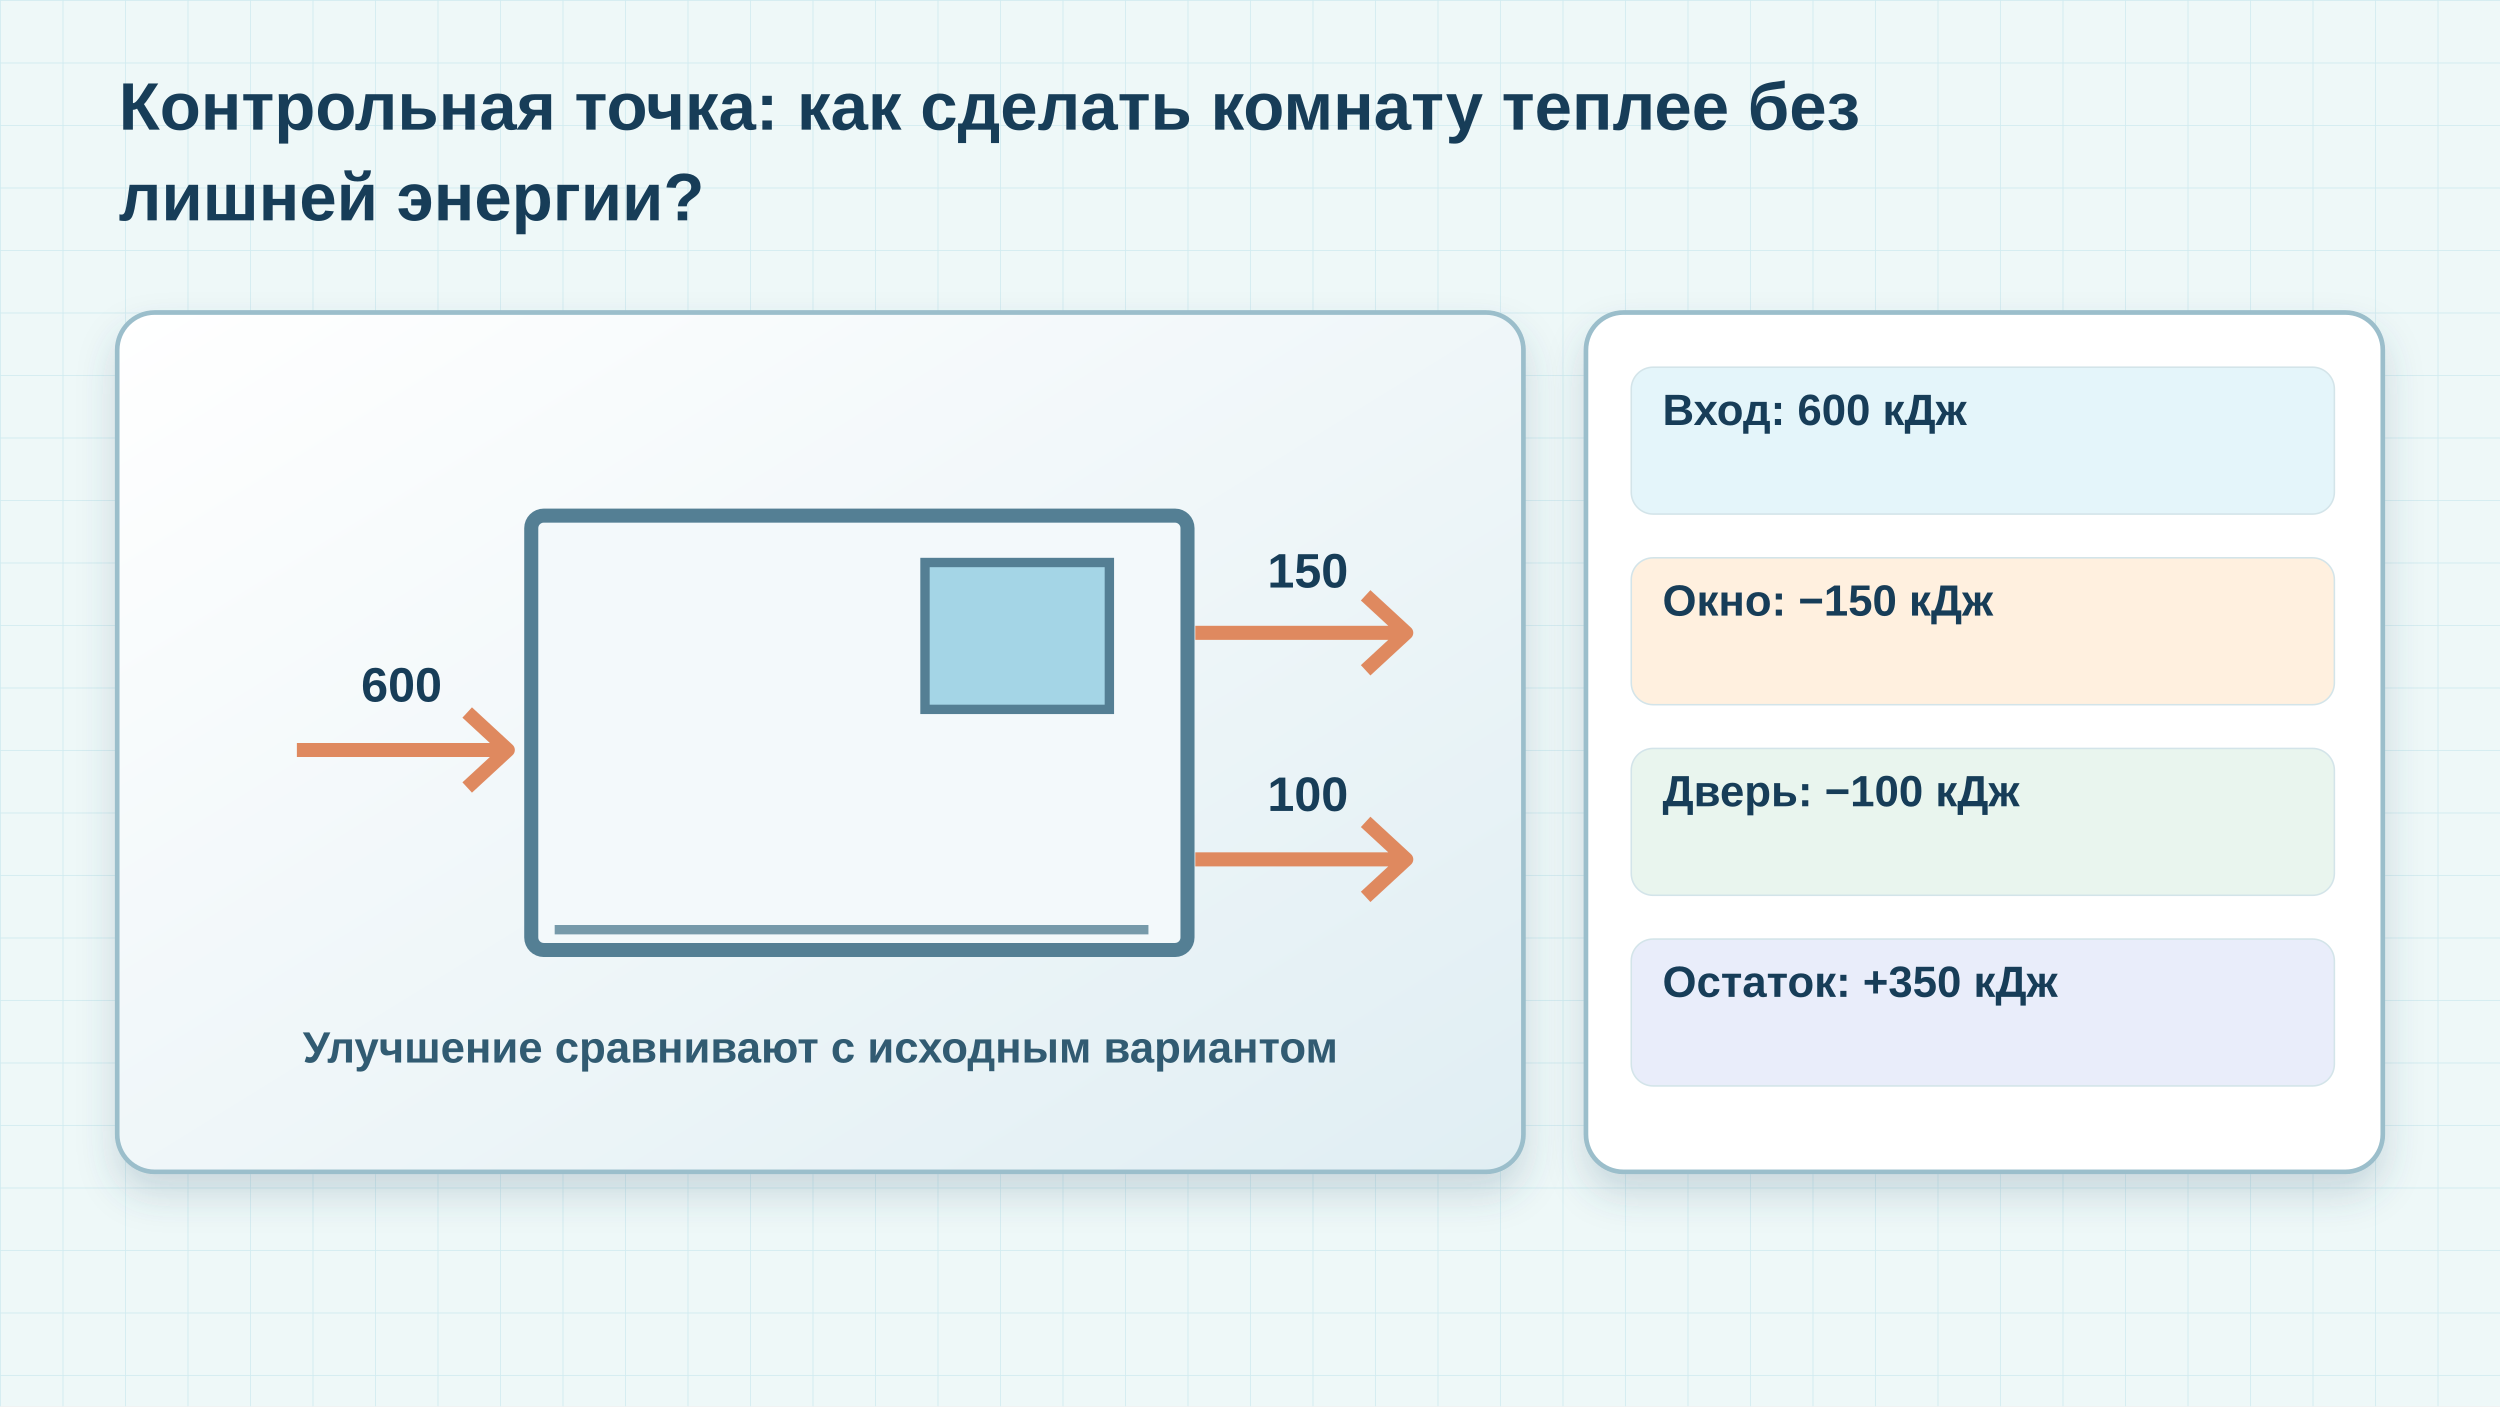
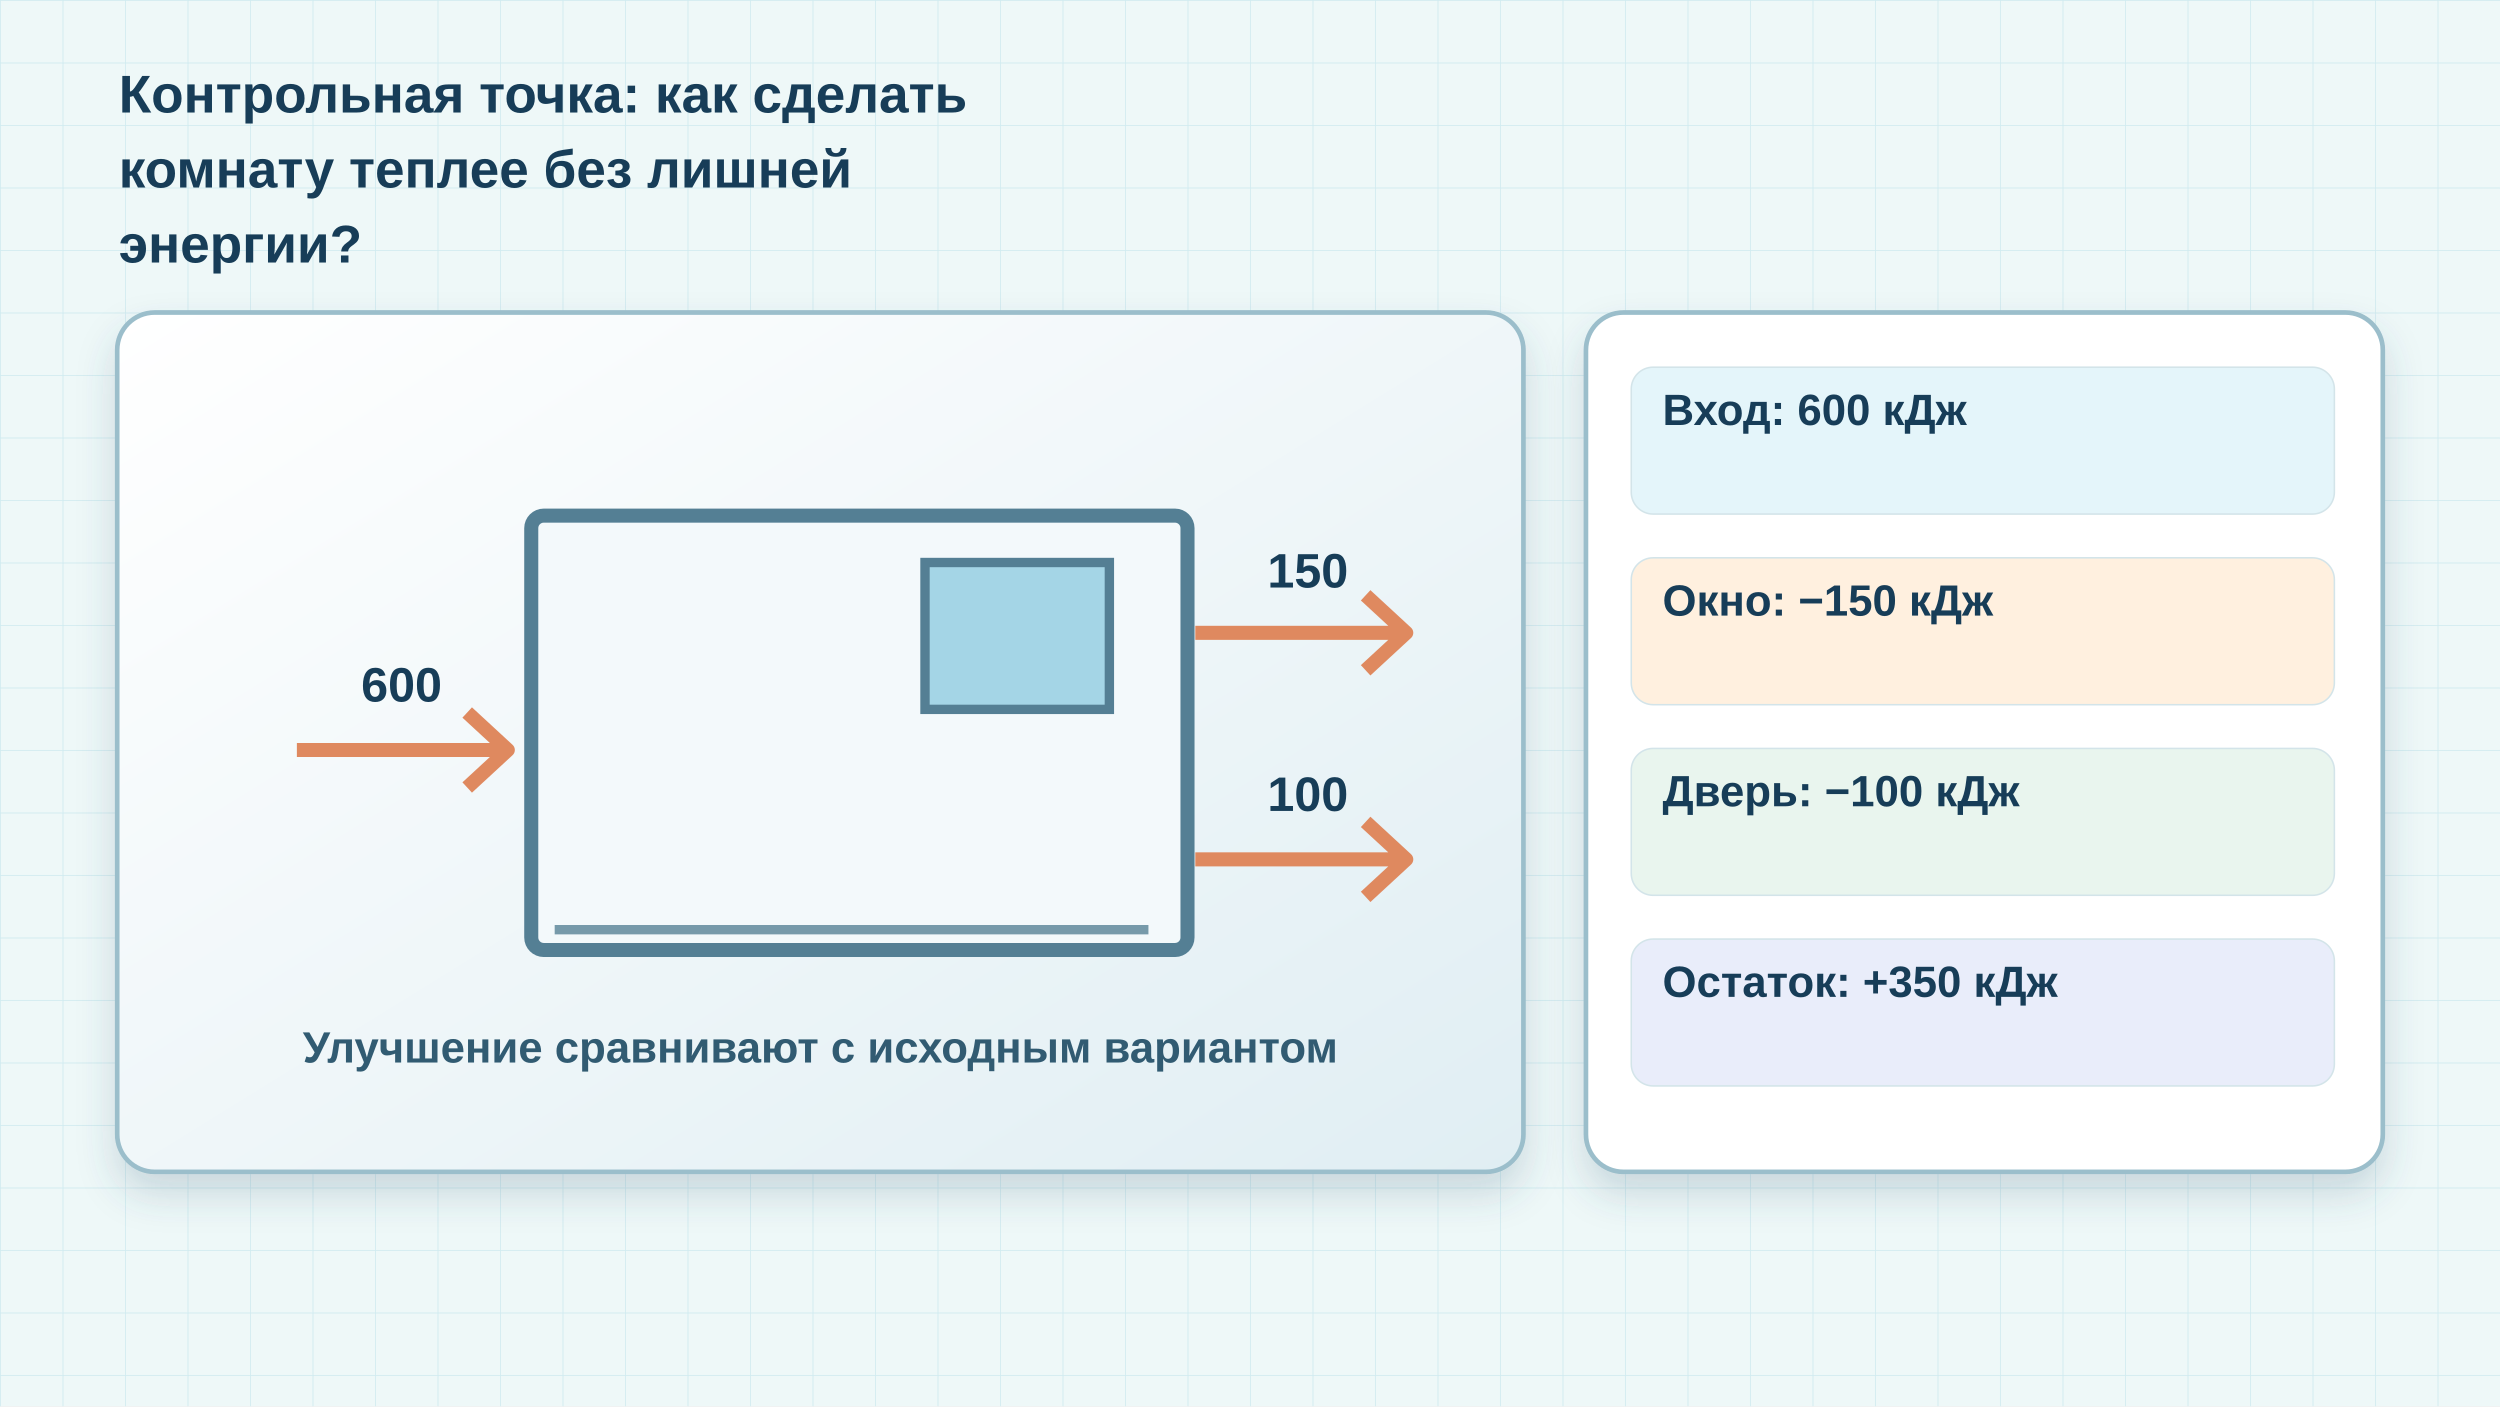
<svg xmlns="http://www.w3.org/2000/svg" width="1600" height="900" viewBox="0 0 1600 900" role="img" aria-labelledby="title desc">
  <defs>
    <pattern id="grid" width="40" height="40" patternUnits="userSpaceOnUse">
      <path d="M40 0H0V40" fill="none" stroke="#cfebf0" />
    </pattern>
    <filter id="shadow" x="-20%" y="-20%" width="150%" height="160%">
      <feDropShadow dx="0" dy="13" stdDeviation="12" flood-color="#375b74" flood-opacity=".2" />
    </filter>
    <linearGradient id="card" x2="1" y2="1">
      <stop stop-color="#fff" />
      <stop offset="1" stop-color="#e0eef3" />
    </linearGradient>
  </defs>
  <rect width="1600" height="900" fill="#eef8f8" />
  <rect width="1600" height="900" fill="url(#grid)" />
  <rect x="75" y="200" width="900" height="550" rx="24" fill="url(#card)" stroke="#9bbecb" stroke-width="3" filter="url(#shadow)" />
  <rect x="1015" y="200" width="510" height="550" rx="24" fill="#fff" stroke="#9bbecb" stroke-width="3" filter="url(#shadow)" />
-   <text x="76" y="83" text-anchor="start" font-family="Arial,sans-serif" font-weight="650" font-size="43" fill="#173d58">Контрольная точка: как сделать комнату теплее без</text>
-   <text x="76" y="141" text-anchor="start" font-family="Arial,sans-serif" font-weight="650" font-size="43" fill="#173d58">лишней энергии?</text>
+   <text x="76" y="72" text-anchor="start" font-family="Arial,sans-serif" font-weight="650" font-size="34" fill="#173d58">Контрольная точка: как сделать</text>
+   <text x="76" y="120" text-anchor="start" font-family="Arial,sans-serif" font-weight="650" font-size="34" fill="#173d58">комнату теплее без лишней</text>
+   <text x="76" y="168" text-anchor="start" font-family="Arial,sans-serif" font-weight="650" font-size="34" fill="#173d58">энергии?</text>
  <rect x="1044" y="235" width="450" height="94" rx="14" fill="#e4f5fa" stroke="#d3e4e9" />
  <text x="1064" y="272" text-anchor="start" font-family="Arial,sans-serif" font-weight="650" font-size="28" fill="#173d58">Вход: 600 кДж</text>
  <rect x="1044" y="357" width="450" height="94" rx="14" fill="#fff0df" stroke="#d3e4e9" />
  <text x="1064" y="394" text-anchor="start" font-family="Arial,sans-serif" font-weight="650" font-size="28" fill="#173d58">Окно: −150 кДж</text>
  <rect x="1044" y="479" width="450" height="94" rx="14" fill="#e9f5ee" stroke="#d3e4e9" />
  <text x="1064" y="516" text-anchor="start" font-family="Arial,sans-serif" font-weight="650" font-size="28" fill="#173d58">Дверь: −100 кДж</text>
  <rect x="1044" y="601" width="450" height="94" rx="14" fill="#e9edfa" stroke="#d3e4e9" />
  <text x="1064" y="638" text-anchor="start" font-family="Arial,sans-serif" font-weight="650" font-size="28" fill="#173d58">Остаток: +350 кДж</text>
  <rect x="340" y="330" width="420" height="278" rx="8" fill="#f3f9fb" stroke="#547f94" stroke-width="9" />
  <rect x="592" y="360" width="118" height="94" fill="#a4d5e6" stroke="#547f94" stroke-width="6" />
  <path d="M190 480h135m-26-24 26 24-26 24 M765 405h135m-26-24 26 24-26 24 M765 550h135m-26-24 26 24-26 24" fill="none" stroke="#df895f" stroke-width="9" stroke-linejoin="round" />
  <path d="M355 595h380" stroke="#769aaa" stroke-width="6" />
  <text x="257" y="449" text-anchor="middle" font-family="Arial,sans-serif" font-weight="650" font-size="31" fill="#173d58">600</text>
  <text x="837" y="376" text-anchor="middle" font-family="Arial,sans-serif" font-weight="650" font-size="31" fill="#173d58">150</text>
  <text x="837" y="519" text-anchor="middle" font-family="Arial,sans-serif" font-weight="650" font-size="31" fill="#173d58">100</text>
  <text x="525" y="680" text-anchor="middle" font-family="Arial,sans-serif" font-weight="650" font-size="28" fill="#315b72">Улучшение сравнивают с исходным вариантом</text>
</svg>
